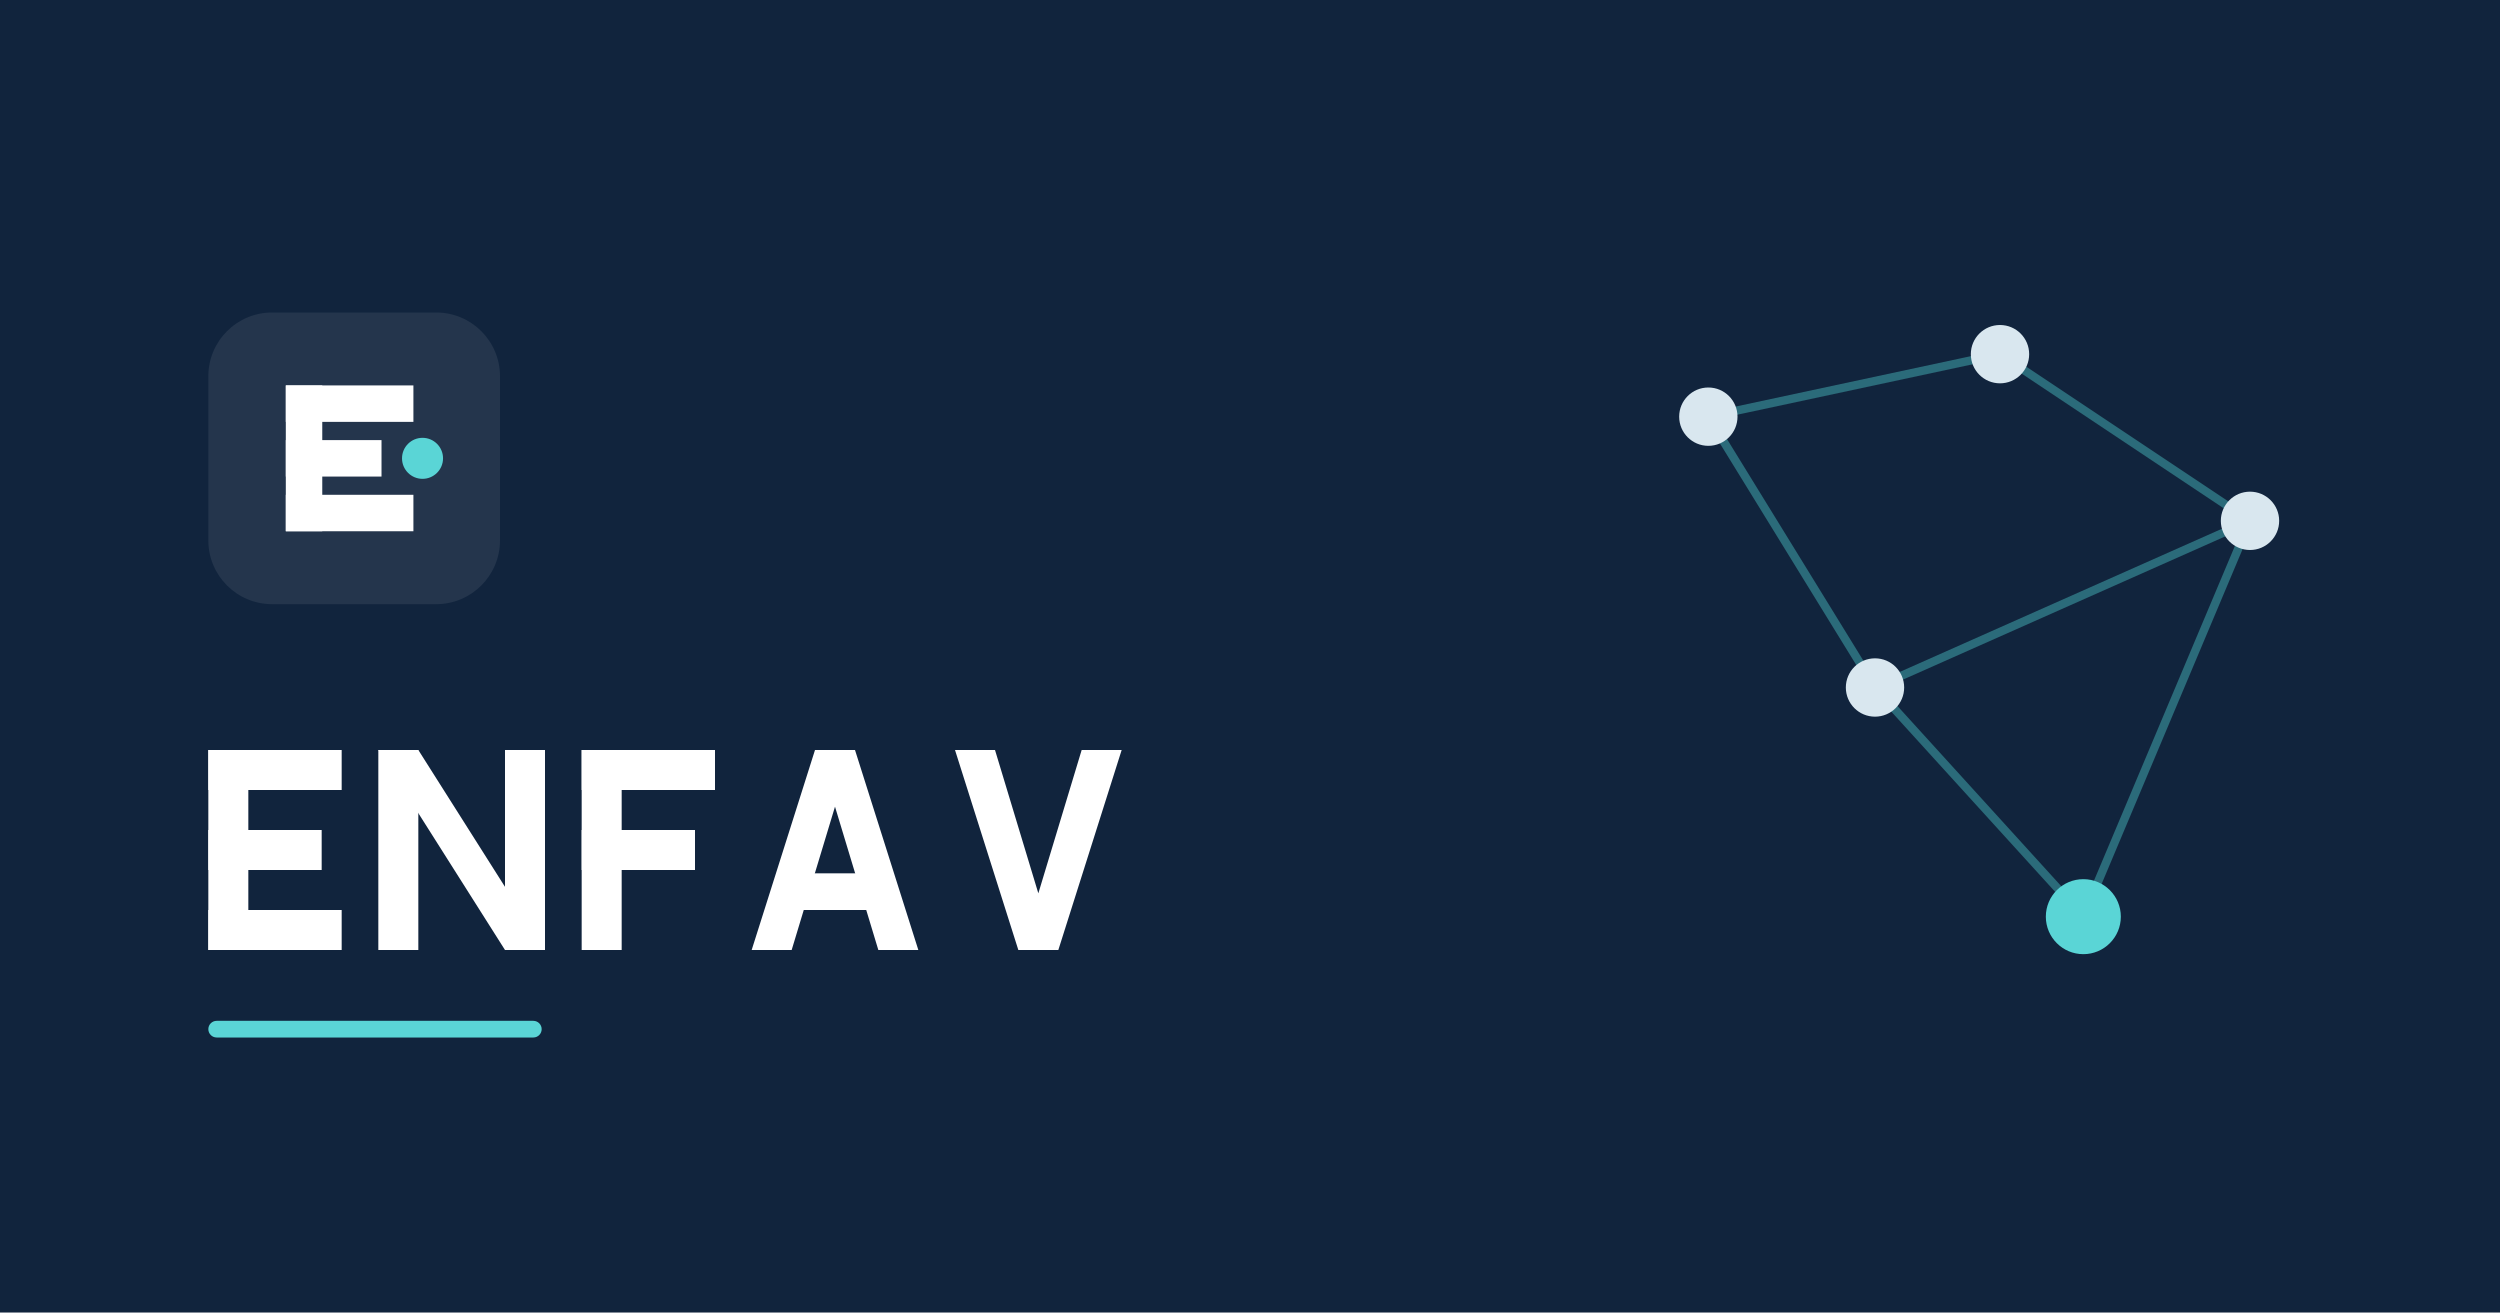
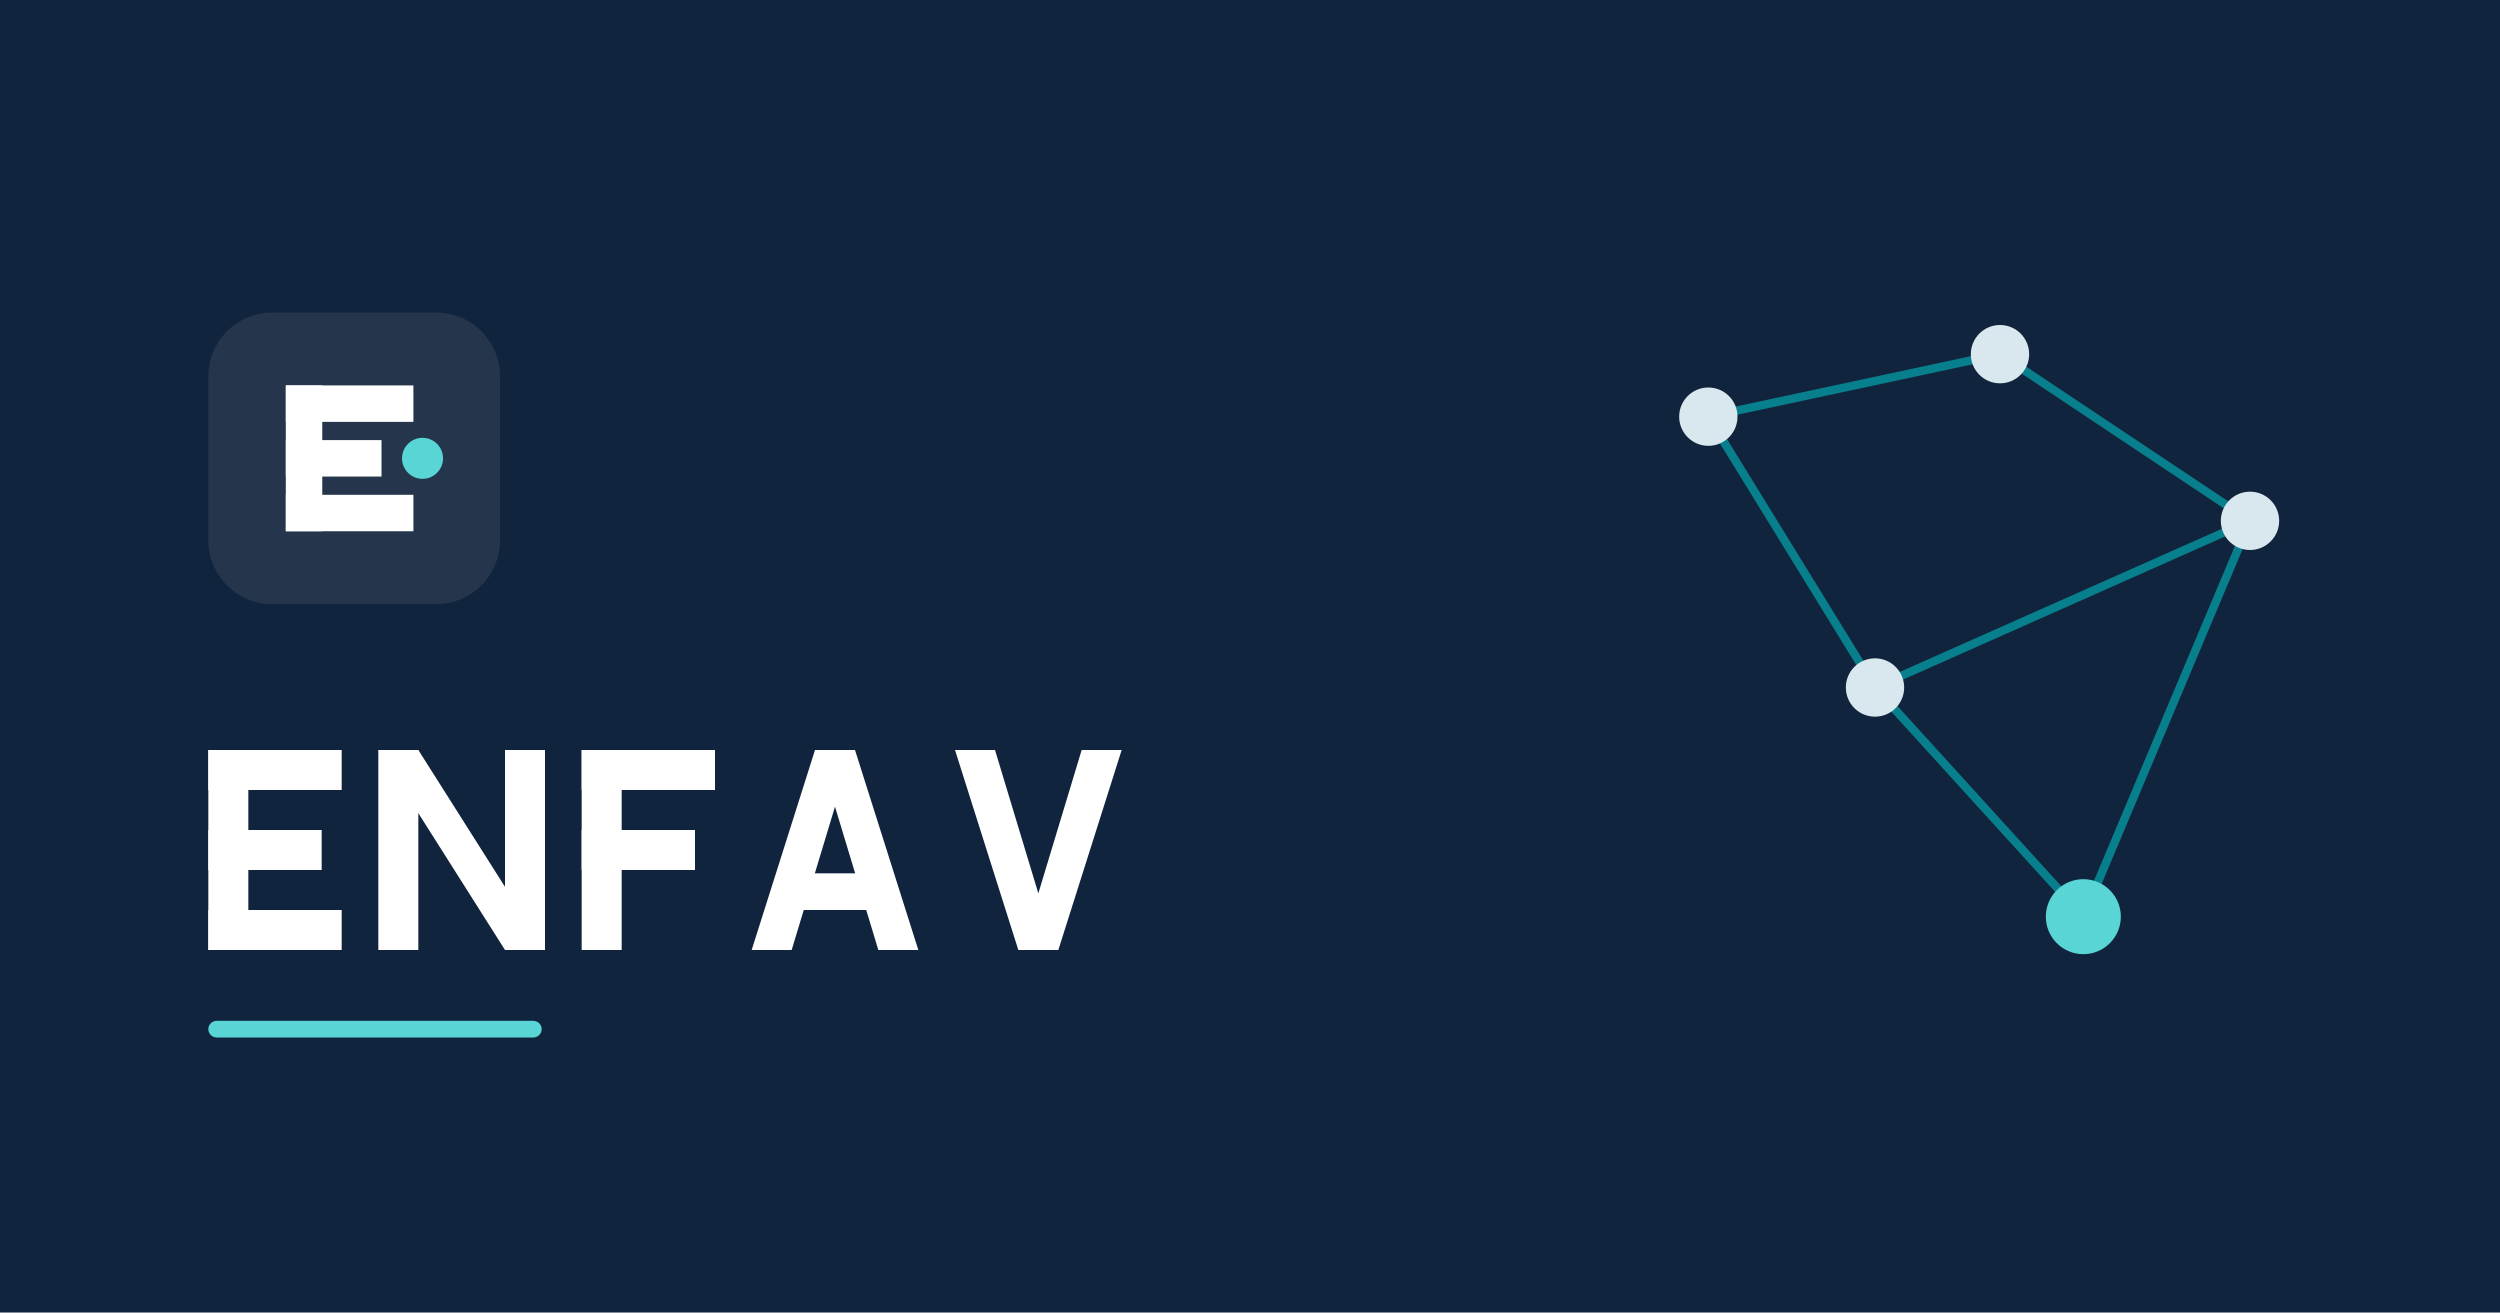
<svg xmlns="http://www.w3.org/2000/svg" width="1200" height="630" viewBox="0 0 1200 630">
  <rect width="1200" height="630" fill="#11243d" />
-   <g stroke="#2b6b7a" stroke-width="4" stroke-linecap="round">
+   <g stroke="#087f8c" stroke-width="4" stroke-linecap="round">
    <line x1="820" y1="200" x2="960" y2="170" />
    <line x1="960" y1="170" x2="1080" y2="250" />
    <line x1="820" y1="200" x2="900" y2="330" />
    <line x1="900" y1="330" x2="1080" y2="250" />
    <line x1="900" y1="330" x2="1000" y2="440" />
    <line x1="1080" y1="250" x2="1000" y2="440" />
  </g>
  <g fill="#d9e7ef">
    <circle cx="820" cy="200" r="14" />
    <circle cx="960" cy="170" r="14" />
    <circle cx="1080" cy="250" r="14" />
    <circle cx="900" cy="330" r="14" />
  </g>
  <circle cx="1000" cy="440" r="18" fill="#5ad5d6" />
  <g transform="translate(100 150) scale(2.1875)">
    <rect width="64" height="64" rx="14" fill="#ffffff" fill-opacity="0.08" />
    <rect x="17" y="16" width="8" height="32" fill="#ffffff" />
    <rect x="17" y="16" width="28" height="8" fill="#ffffff" />
    <rect x="17" y="28" width="21" height="8" fill="#ffffff" />
    <rect x="17" y="40" width="28" height="8" fill="#ffffff" />
    <circle cx="47" cy="32" r="4.5" fill="#5ad5d6" />
  </g>
  <g transform="translate(100 360) scale(0.8)" fill="#ffffff">
    <rect x="0" y="0" width="24" height="120" />
    <rect x="0" y="0" width="80" height="24" />
    <rect x="0" y="48" width="68" height="24" />
    <rect x="0" y="96" width="80" height="24" />
    <rect x="102" y="0" width="24" height="120" />
    <rect x="178" y="0" width="24" height="120" />
    <polygon points="102,0 126,0 202,120 178,120" />
    <rect x="224" y="0" width="24" height="120" />
    <rect x="224" y="0" width="80" height="24" />
    <rect x="224" y="48" width="68" height="24" />
    <polygon points="326,120 364,0 388,0 426,120 402,120 376,34 350,120" />
    <rect x="354" y="74" width="44" height="22" />
    <polygon points="448,0 472,0 498,86 524,0 548,0 510,120 486,120" />
  </g>
  <rect x="100" y="490" width="160" height="8" rx="4" fill="#5ad5d6" />
</svg>
